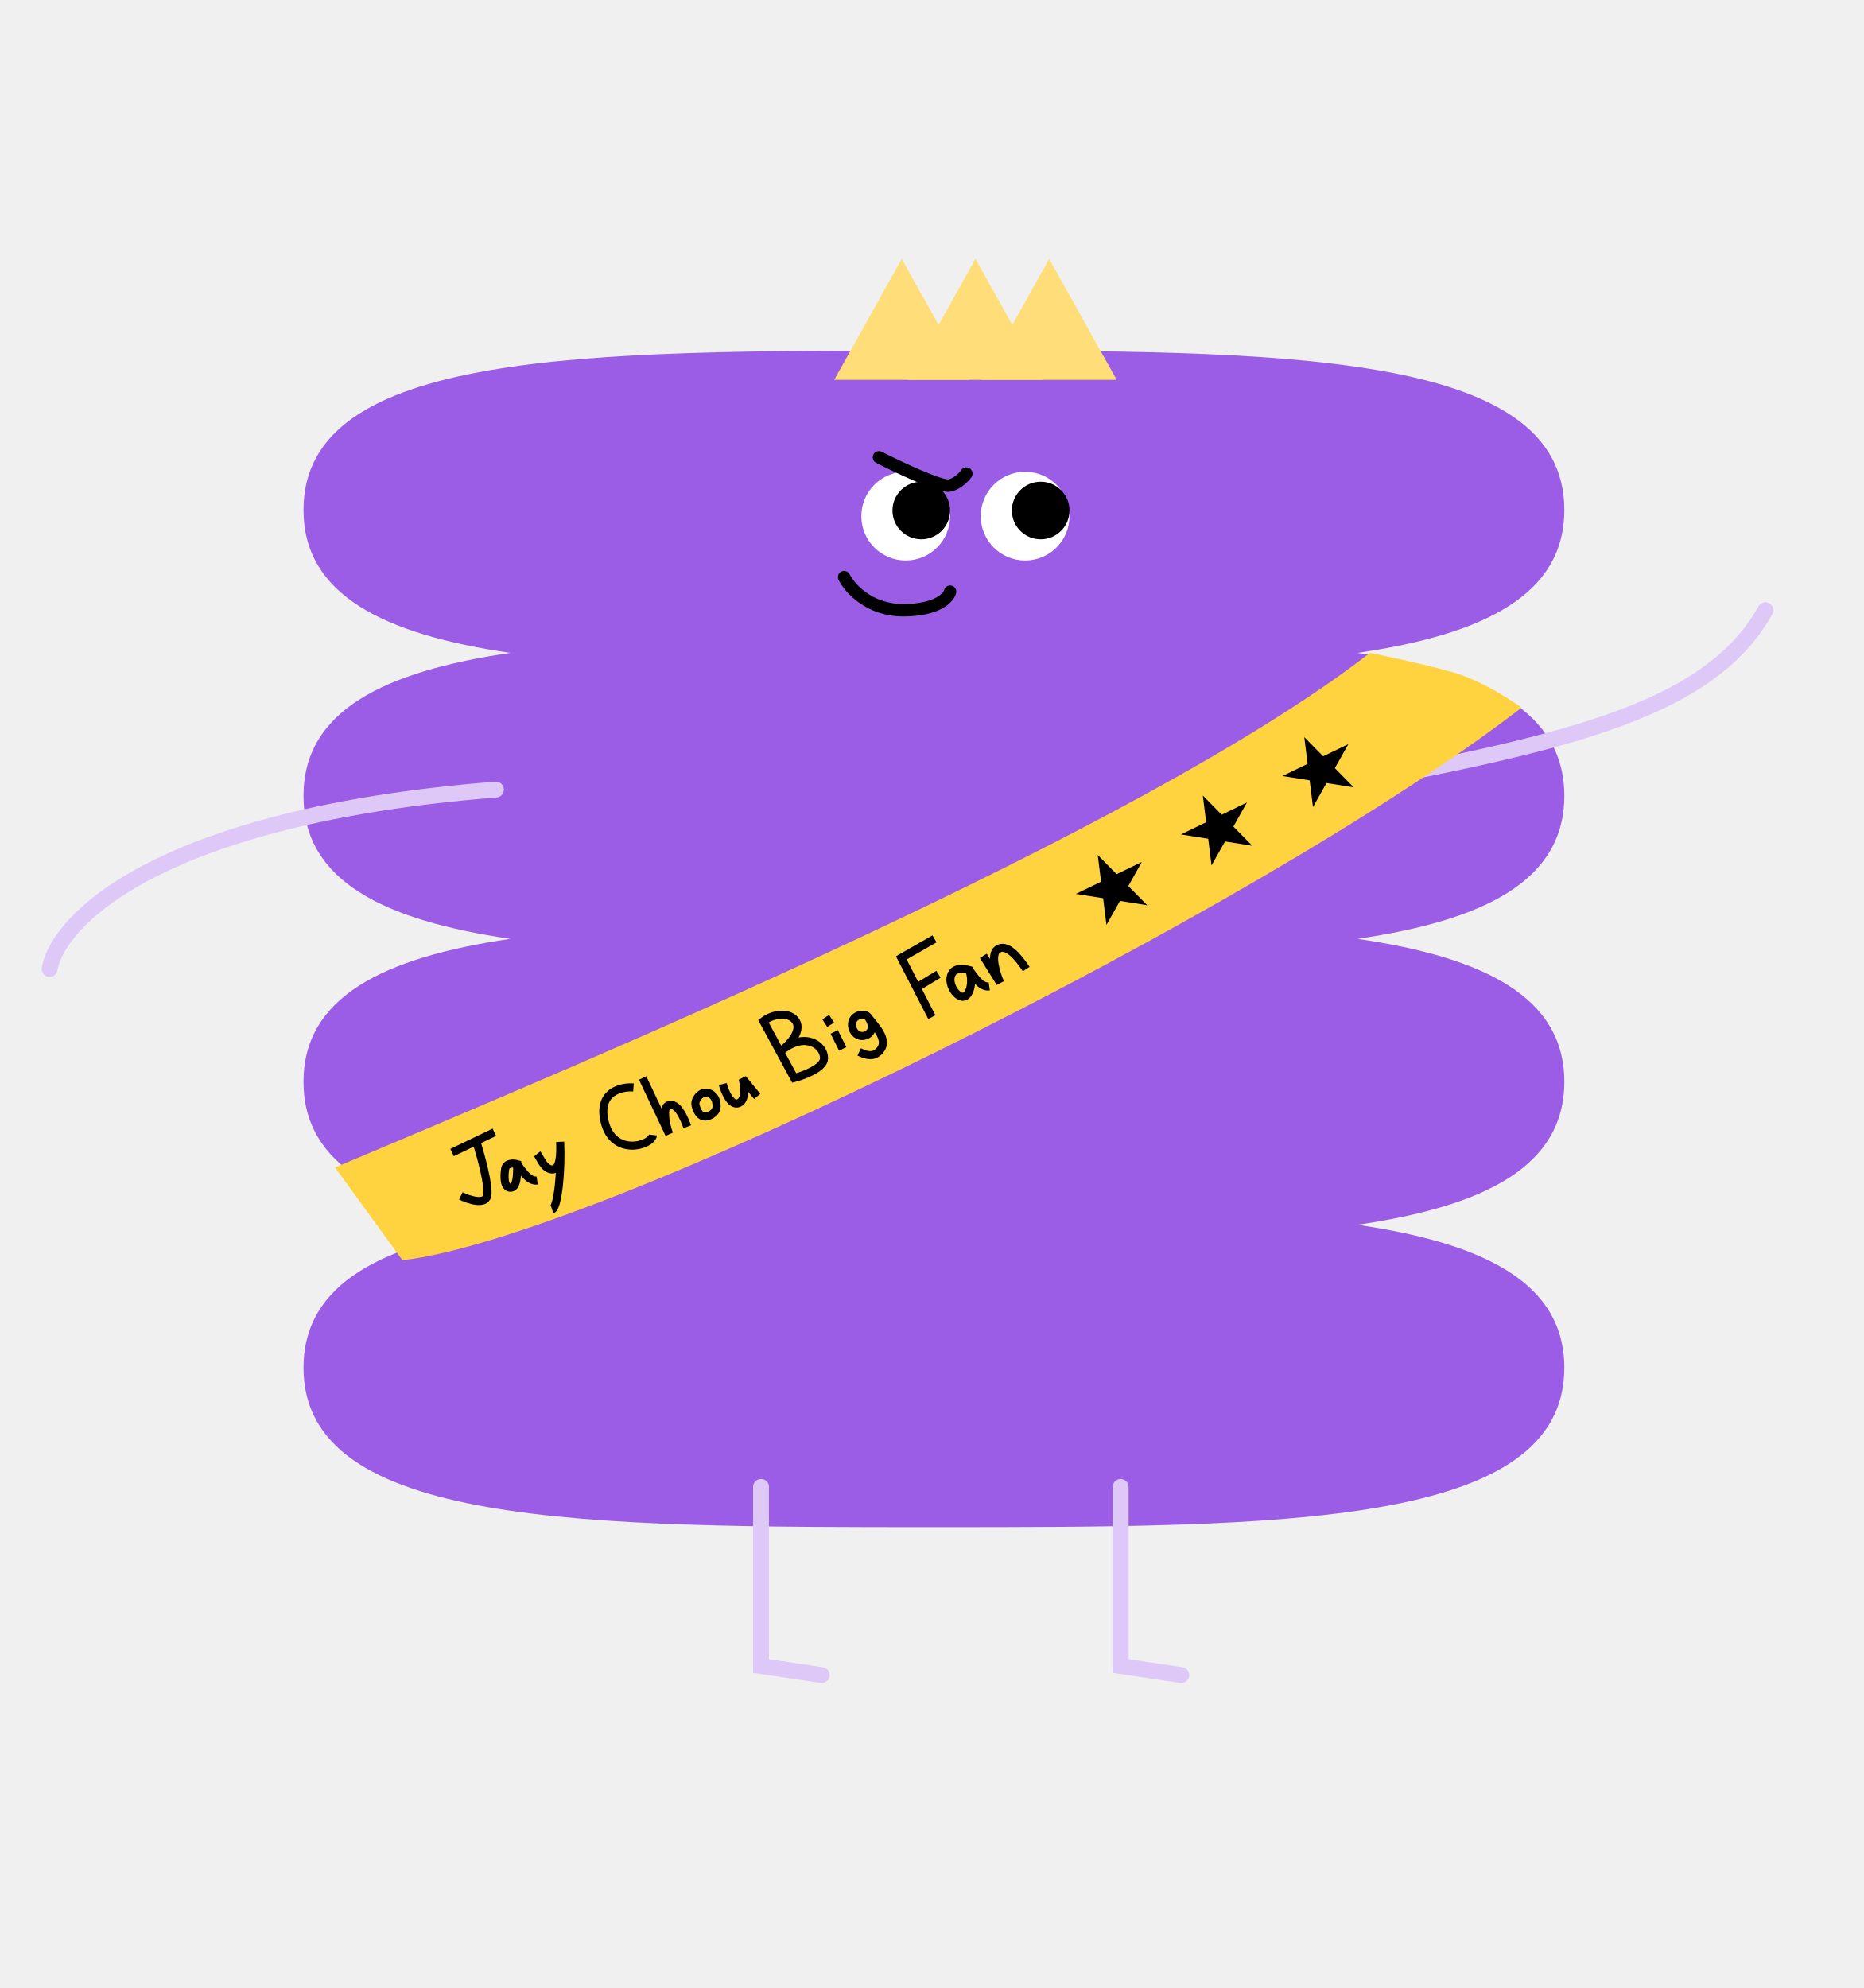
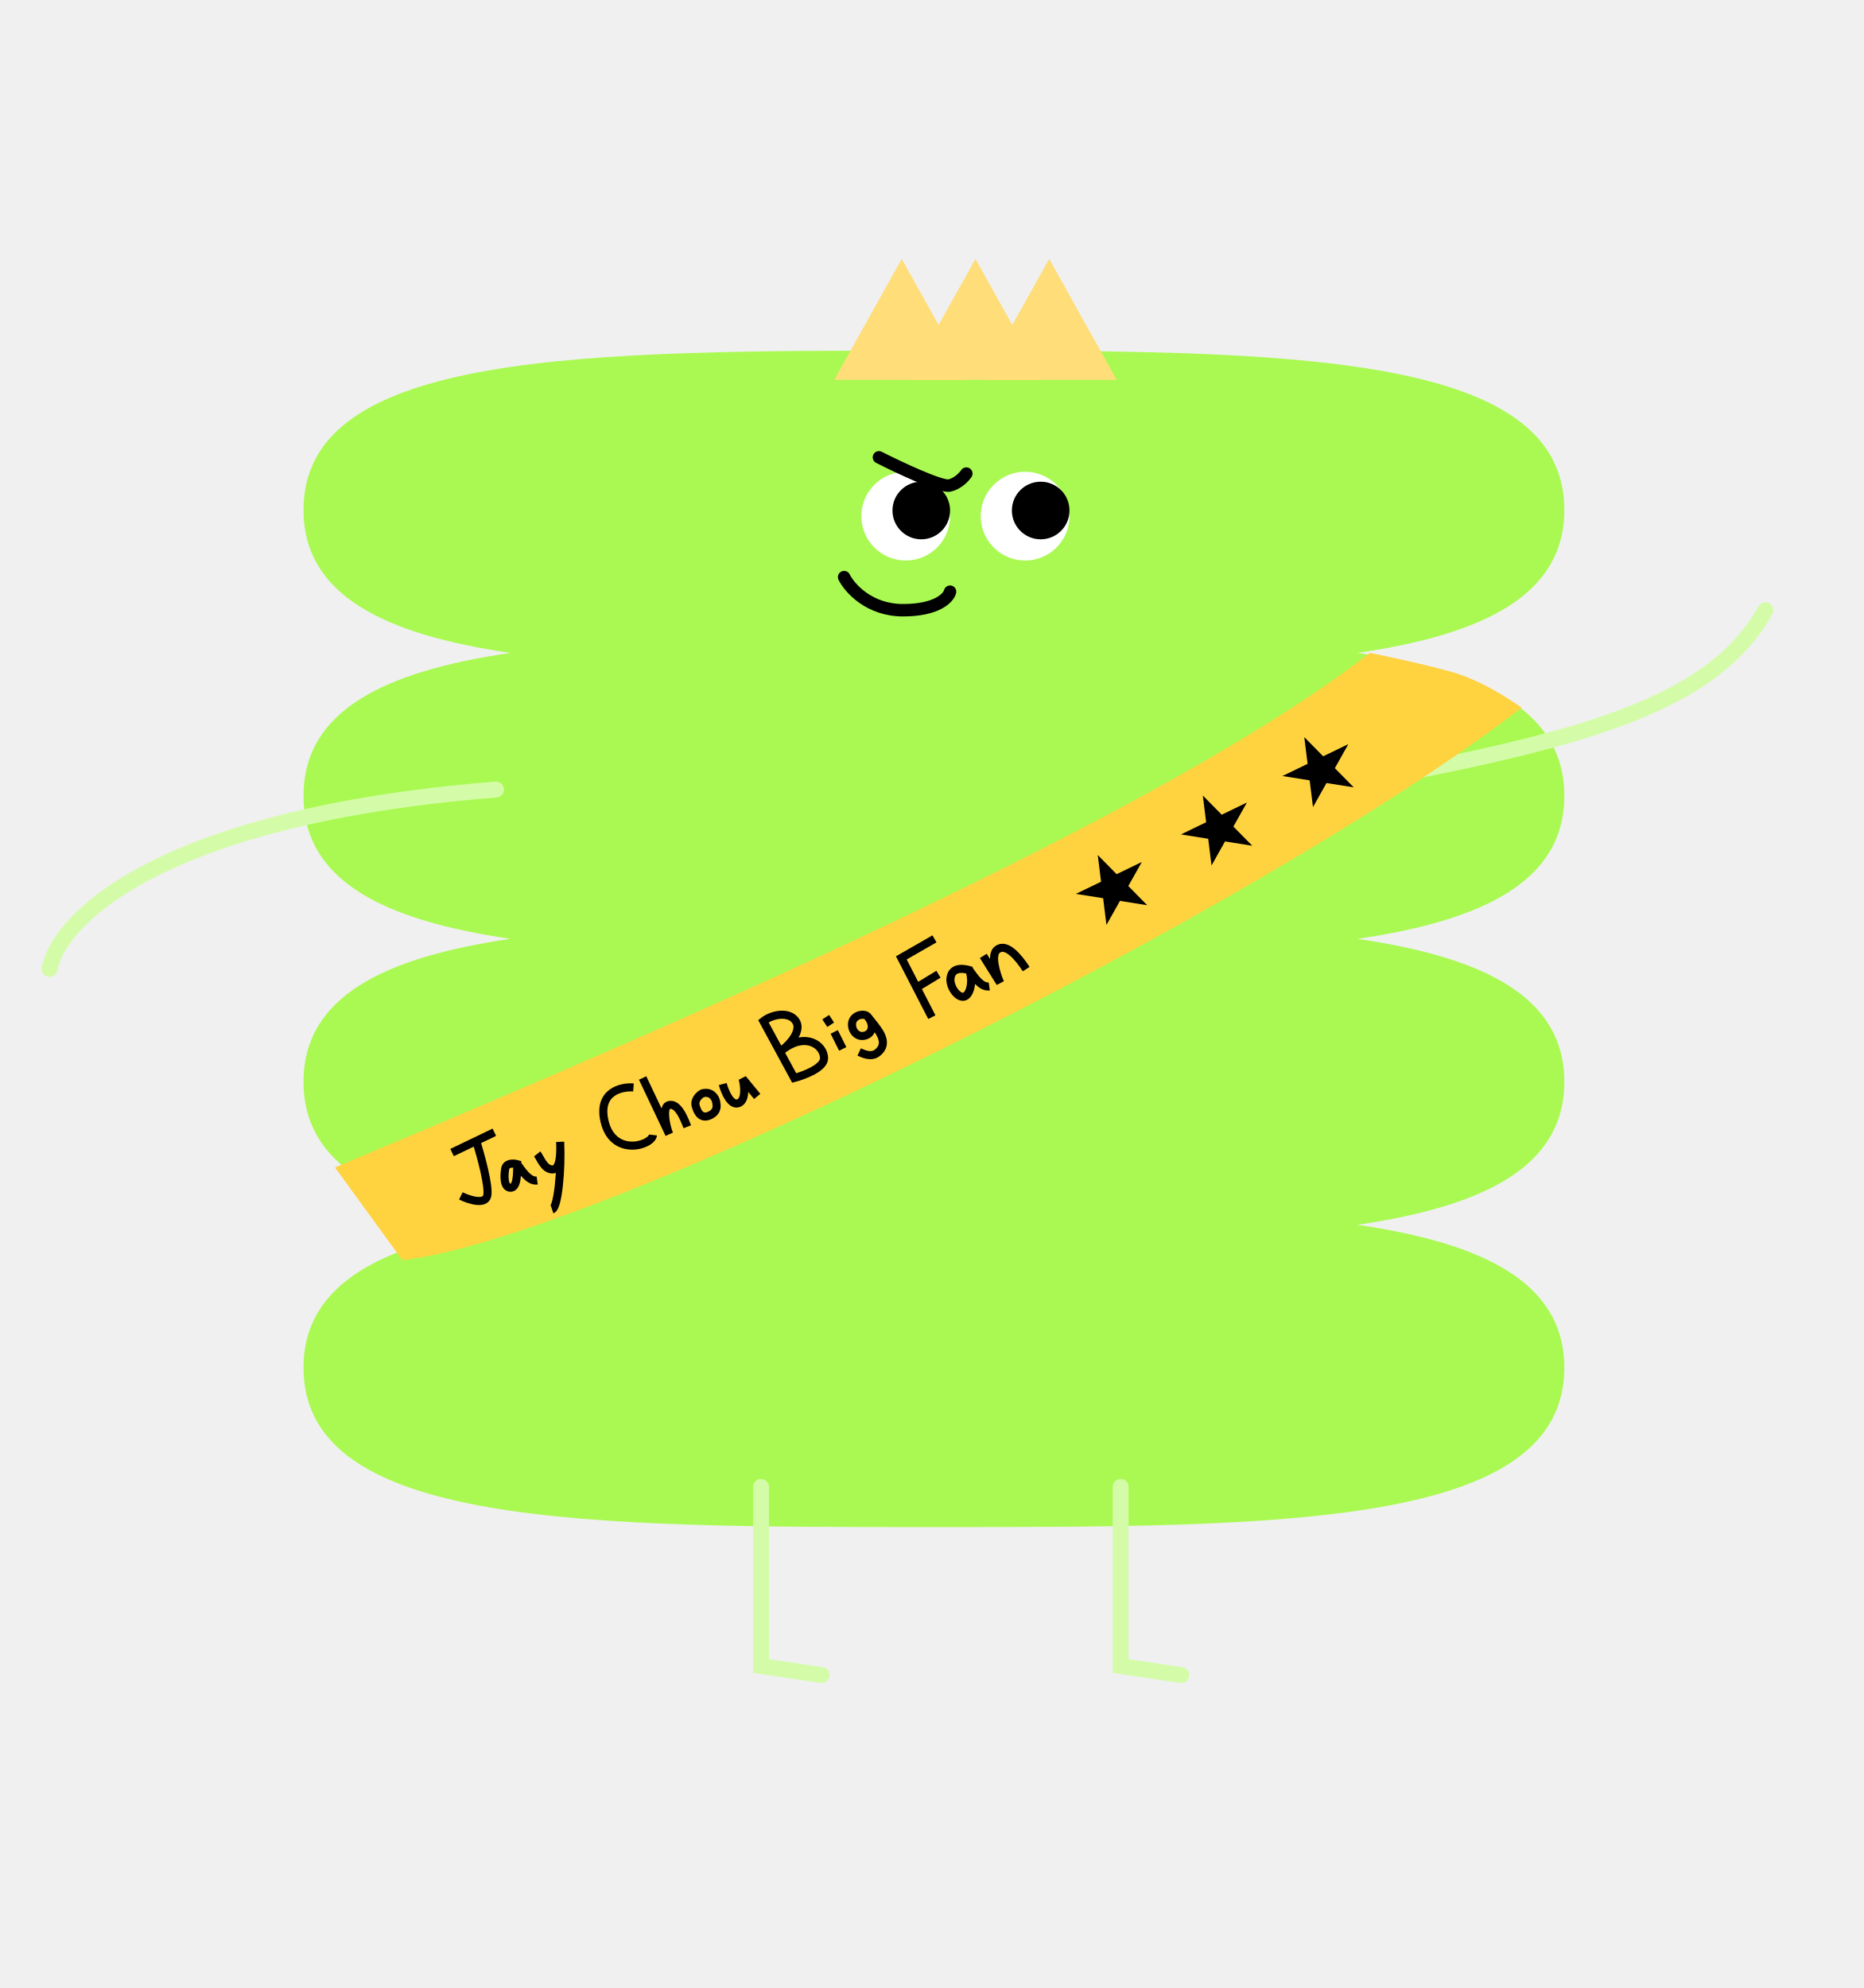
<svg xmlns="http://www.w3.org/2000/svg" width="300" height="320" viewBox="0 0 300 320" fill="none">
-   <path d="M150.324 56.435C206.366 56.435 251.796 56.435 251.796 82.082C251.796 95.72 238.951 102.105 218.496 105.096C238.951 108.086 251.796 114.472 251.796 128.109C251.796 141.746 238.952 148.132 218.499 151.122C238.952 154.113 251.796 160.499 251.796 174.136C251.796 187.774 238.949 194.159 218.492 197.149C238.95 200.14 251.796 206.526 251.796 220.164C251.795 245.811 206.365 245.812 150.324 245.812C94.283 245.812 48.853 245.811 48.852 220.164C48.852 206.526 61.699 200.14 82.155 197.149C61.699 194.159 48.853 187.774 48.852 174.136C48.852 160.499 61.696 154.113 82.148 151.122C61.696 148.131 48.853 141.746 48.852 128.109C48.852 114.472 61.697 108.086 82.151 105.096C61.697 102.105 48.852 95.719 48.852 82.082C48.852 56.435 94.283 56.435 150.324 56.435Z" fill="#9B5DE5" />
+   <path d="M150.324 56.435C206.366 56.435 251.796 56.435 251.796 82.082C251.796 95.72 238.951 102.105 218.496 105.096C238.951 108.086 251.796 114.472 251.796 128.109C251.796 141.746 238.952 148.132 218.499 151.122C238.952 154.113 251.796 160.499 251.796 174.136C251.796 187.774 238.949 194.159 218.492 197.149C238.95 200.14 251.796 206.526 251.796 220.164C251.795 245.811 206.365 245.812 150.324 245.812C94.283 245.812 48.853 245.811 48.852 220.164C48.852 206.526 61.699 200.14 82.155 197.149C61.699 194.159 48.853 187.774 48.852 174.136C48.852 160.499 61.696 154.113 82.148 151.122C61.696 148.131 48.853 141.746 48.852 128.109C48.852 114.472 61.697 108.086 82.151 105.096C61.697 102.105 48.852 95.719 48.852 82.082C48.852 56.435 94.283 56.435 150.324 56.435Z" fill="#AAF952" />
  <circle cx="145.783" cy="83.081" r="7.142" fill="white" />
  <circle cx="148.289" cy="82.174" r="4.636" fill="black" />
  <circle cx="165.003" cy="83.081" r="7.142" fill="white" />
  <circle cx="167.509" cy="82.174" r="4.636" fill="black" />
  <path d="M135.871 92.895C136.759 94.672 139.898 98.225 145.356 98.225C150.814 98.225 152.676 96.235 152.924 95.24" stroke="black" stroke-width="2" stroke-linecap="round" />
-   <path d="M7.987 155.965C9.33 148.132 25.578 131.392 79.829 127.095" stroke="#DEC8F8" stroke-width="2.56" stroke-linecap="round" />
-   <path d="M212.32 127.095C249.85 119.951 274.806 115.093 284.162 98.225" stroke="#DEC8F8" stroke-width="2.56" stroke-linecap="round" />
-   <path d="M122.496 239.347V268.173L132.263 269.626" stroke="#DEC8F8" stroke-width="2.56" stroke-linecap="round" />
-   <path d="M180.38 239.347V268.173L190.147 269.626" stroke="#DEC8F8" stroke-width="2.56" stroke-linecap="round" />
+   <path d="M7.987 155.965C9.33 148.132 25.578 131.392 79.829 127.095" stroke="#D4FCA8" stroke-width="2.56" stroke-linecap="round" />
+   <path d="M212.32 127.095C249.85 119.951 274.806 115.093 284.162 98.225" stroke="#D4FCA8" stroke-width="2.56" stroke-linecap="round" />
+   <path d="M122.496 239.347V268.173L132.263 269.626" stroke="#D4FCA8" stroke-width="2.56" stroke-linecap="round" />
+   <path d="M180.38 239.347V268.173L190.147 269.626" stroke="#D4FCA8" stroke-width="2.56" stroke-linecap="round" />
  <path d="M141.473 73.614C144.708 75.254 151.512 78.458 152.842 78.153C154.172 77.849 155.197 76.744 155.542 76.229" stroke="black" stroke-width="2" stroke-linecap="round" stroke-linejoin="round" />
  <path d="M220.498 105.098C183.415 133.939 92.551 171.614 53.924 187.924L64.774 202.848C96.062 199.372 202.758 146.478 244.91 113.91C244.91 113.91 239.231 109.713 233.66 108.155C228.089 106.597 220.498 105.098 220.498 105.098Z" fill="#FFD23F" />
  <path d="M74.179 192.502C75.445 193.12 78.066 193.986 78.42 192.502C78.773 191.018 77.389 185.993 76.653 183.667M72.766 185.522L79.569 182.253" stroke="black" stroke-width="1.3" />
  <path d="M83.255 187.391C82.671 187.228 81.464 187.156 81.309 188.168C81.114 189.434 81.114 191.185 82.185 191.185C83.255 191.185 83.255 188.947 83.255 187.391ZM83.255 187.391C84.066 188.493 85.13 190.213 86.466 190.018" stroke="black" stroke-width="1.3" />
  <path d="M86.466 185.742C86.984 186.391 87.541 188.165 88.865 188.244C90.189 188.322 90.247 185.742 90.163 183.796C90.39 188.369 89.799 194.375 88.865 194.687" stroke="black" stroke-width="1.3" />
  <path d="M101.964 175.042C99.964 174.892 96.231 175.763 97.297 180.445C98.63 186.296 104.915 184.405 105.106 182.695" stroke="black" stroke-width="1.3" />
  <path d="M103.438 173.52L107.722 182.566C107.183 181.328 106.618 178.353 107.523 177.944C109.085 177.239 110.231 180.339 110.622 181.371" stroke="black" stroke-width="1.3" />
  <path d="M111.98 178.02C111.709 177.015 112.579 176.25 113.047 175.993C114.532 175.593 115.154 176.764 115.258 177.306C115.363 177.849 115.623 178.848 114.322 179.505C113.02 180.161 112.318 179.276 111.98 178.02Z" stroke="black" stroke-width="1.3" />
  <path d="M116.333 174.494C116.656 175.715 117.616 178.042 118.868 177.576C120.121 177.11 119.835 174.754 119.536 173.635L121.879 176.486" stroke="black" stroke-width="1.3" />
  <path d="M122.876 164.375L127.836 173.52C129.412 173.107 132.642 171.895 132.642 170.343C132.642 168.251 129.697 166.081 125.977 168.948C127.191 168.07 129.016 165.925 128.146 164.453C127.139 162.748 124.349 163.213 122.876 164.375Z" stroke="black" stroke-width="1.3" />
  <path d="M132.91 163.728L133.703 164.951" stroke="black" stroke-width="1.3" />
  <path d="M134.277 166.103L135.646 168.838" stroke="black" stroke-width="1.3" />
  <path d="M139.704 163.691C139.179 162.982 137.235 163.346 137.145 164.789C137.073 165.941 137.948 166.878 138.956 166.751C140.338 166.578 140.836 165.114 139.704 163.691ZM139.704 163.691C140.929 165.348 143.491 167.702 141.187 169.487C140.204 170.249 138.874 169.597 138.296 169.328" stroke="black" stroke-width="1.3" />
  <path d="M150.417 151.123L145.076 154.185L147.533 158.956M149.99 163.728L147.533 158.956M147.533 158.956L151.058 156.82" stroke="black" stroke-width="1.3" />
  <path d="M156.023 156.151C155.439 155.989 153.3 155.439 153.001 157.388C152.806 158.653 153.929 160.451 154.999 160.451C156.07 160.451 156.732 158.12 156.023 156.151ZM156.023 156.151C156.834 157.254 157.898 158.974 159.234 158.778" stroke="black" stroke-width="1.3" />
  <path d="M158.275 153.867L160.989 158.202C160.36 156.767 159.39 153.684 160.546 152.835C161.991 151.773 163.879 154.014 165.177 155.99" stroke="black" stroke-width="1.3" />
  <path d="M176.695 137.625L179.735 140.712L183.789 138.751L181.614 142.621L184.654 145.709L180.27 145.012L178.096 148.882L177.561 144.582L173.177 143.886L177.23 141.925L176.695 137.625Z" fill="black" />
  <path d="M193.608 128.053L196.648 131.141L200.702 129.18L198.527 133.049L201.567 136.137L197.183 135.441L195.009 139.311L194.474 135.011L190.09 134.315L194.143 132.353L193.608 128.053Z" fill="black" />
  <path d="M209.939 118.652L212.979 121.74L217.033 119.778L214.858 123.648L217.898 126.736L213.514 126.04L211.34 129.91L210.805 125.61L206.421 124.913L210.474 122.952L209.939 118.652Z" fill="black" />
  <path d="M156.015 61.14H134.277L145.146 41.677L156.015 61.14Z" fill="#FFDD79" />
  <path d="M167.88 61.14H146.142L157.011 41.677L167.88 61.14Z" fill="#FFDD79" />
  <path d="M179.746 61.14H158.009L168.877 41.677L179.746 61.14Z" fill="#FFDD79" />
</svg>
